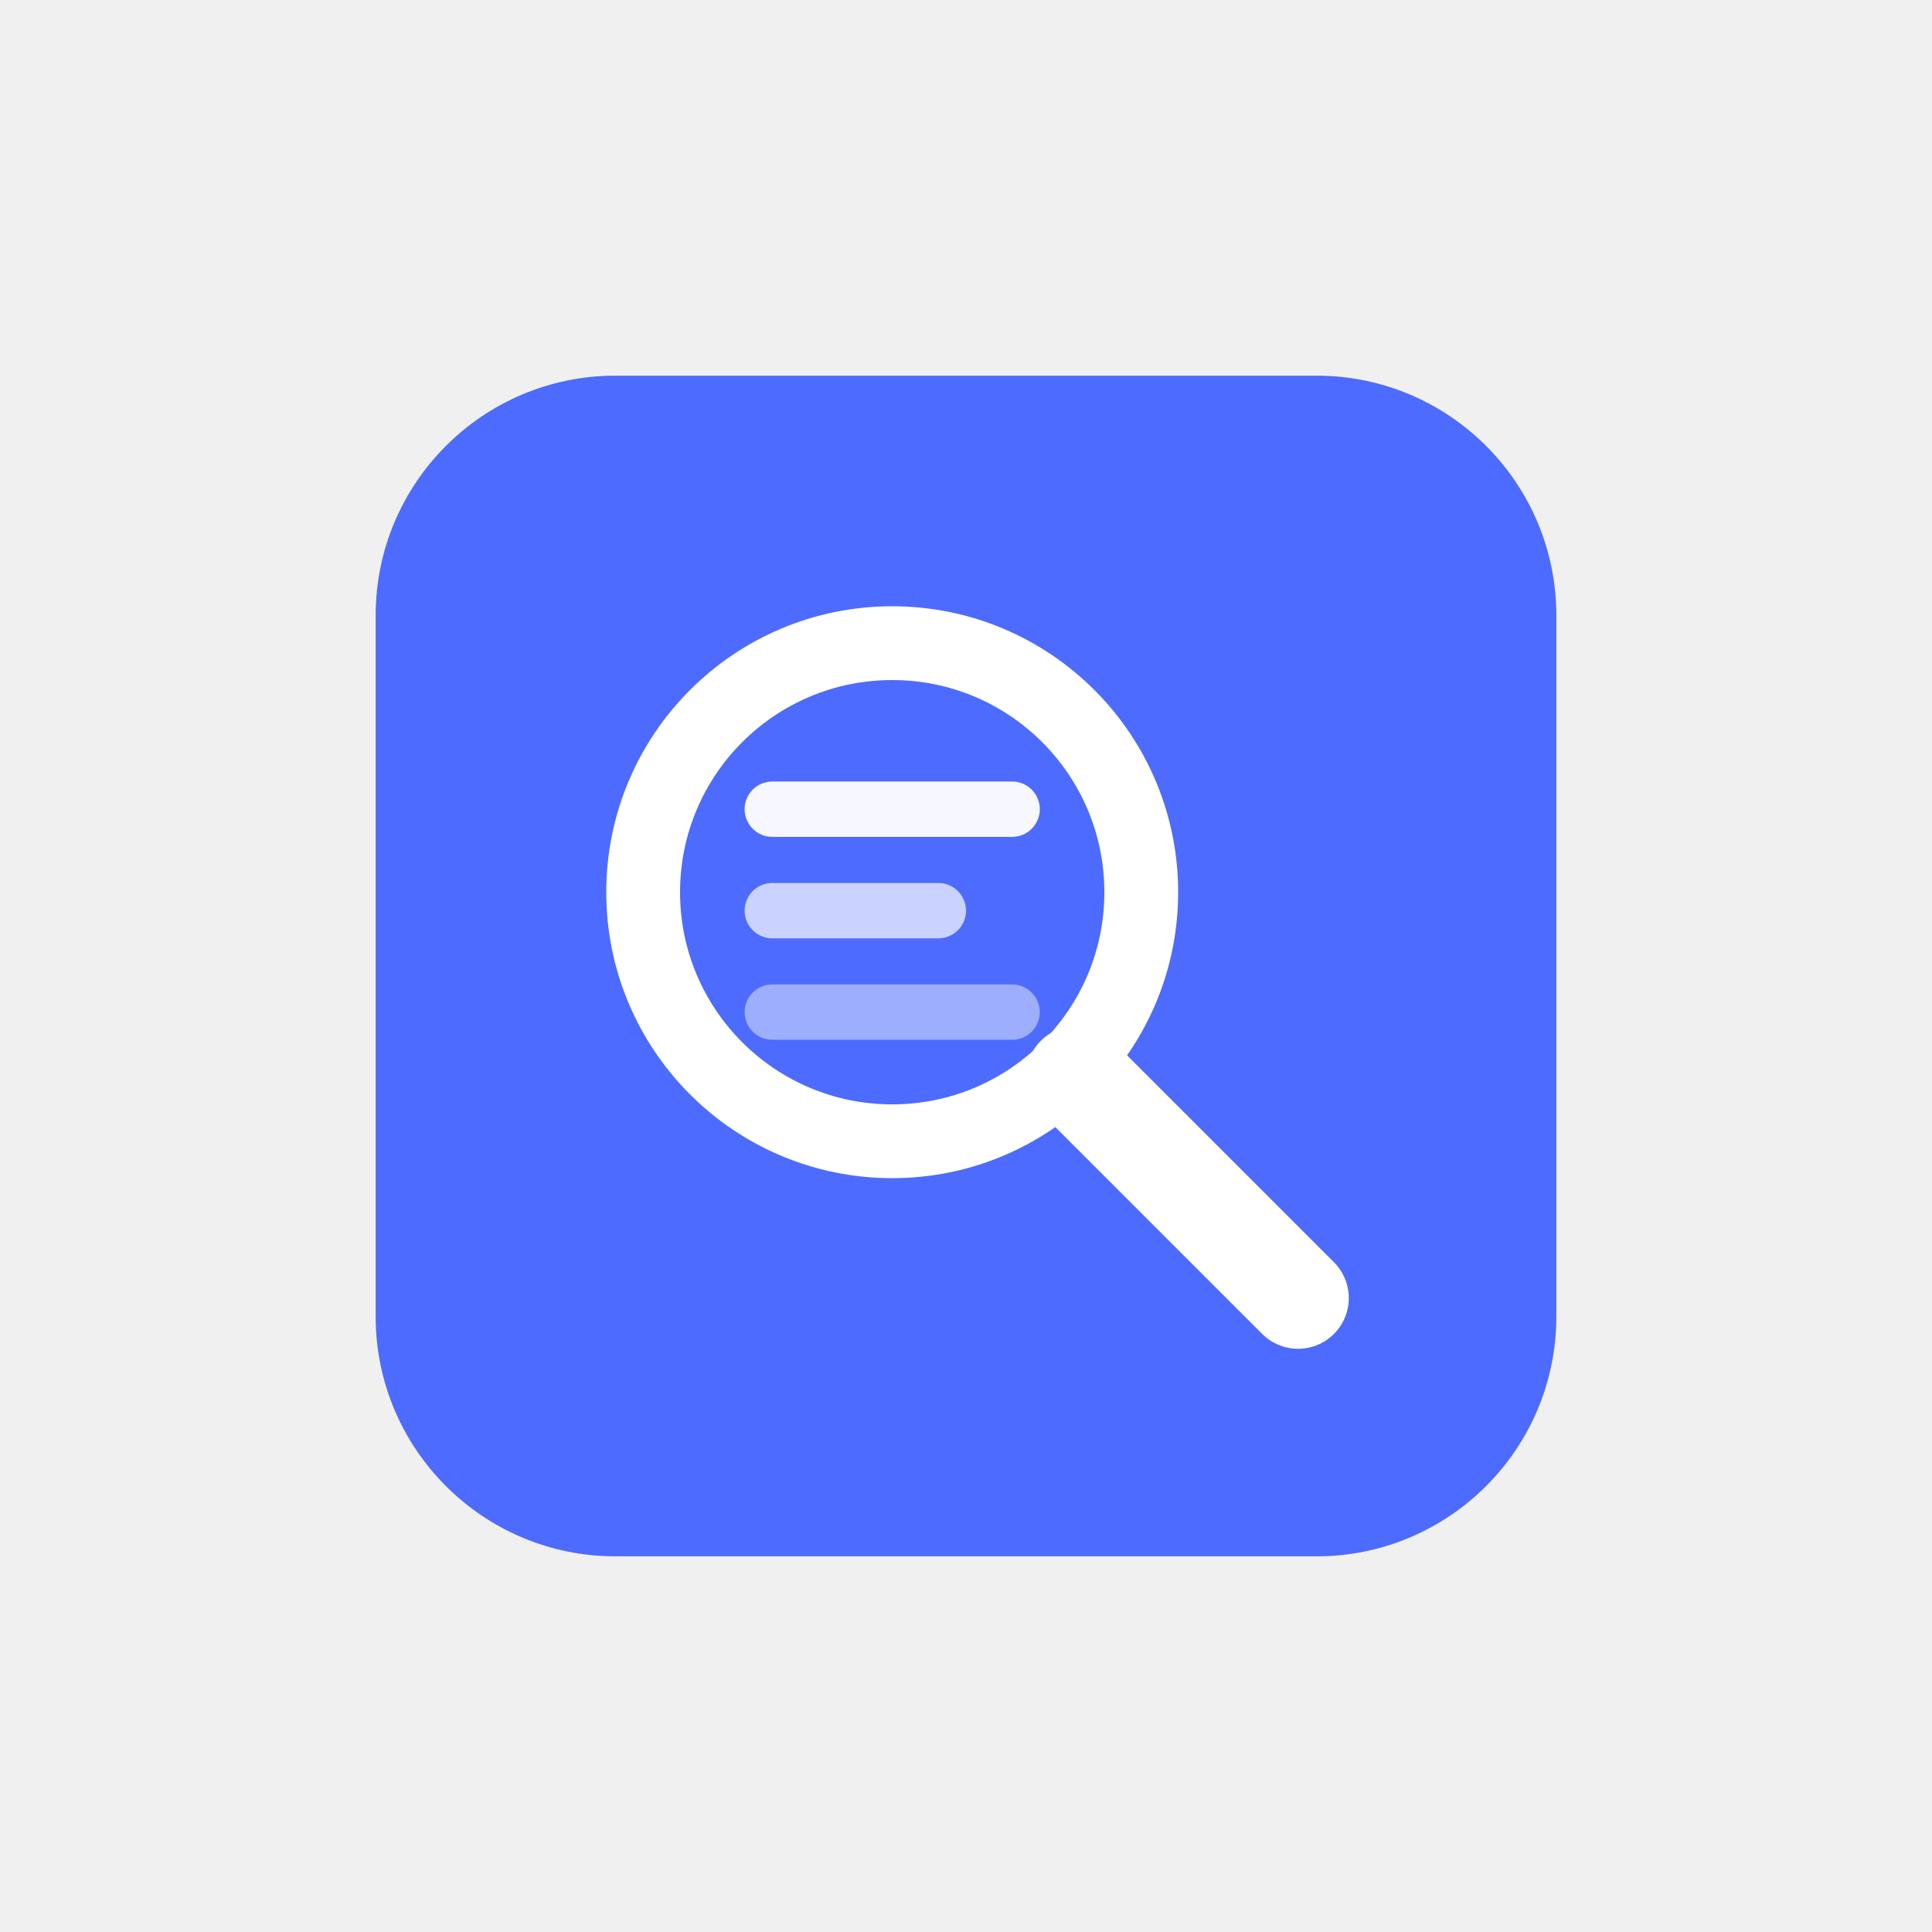
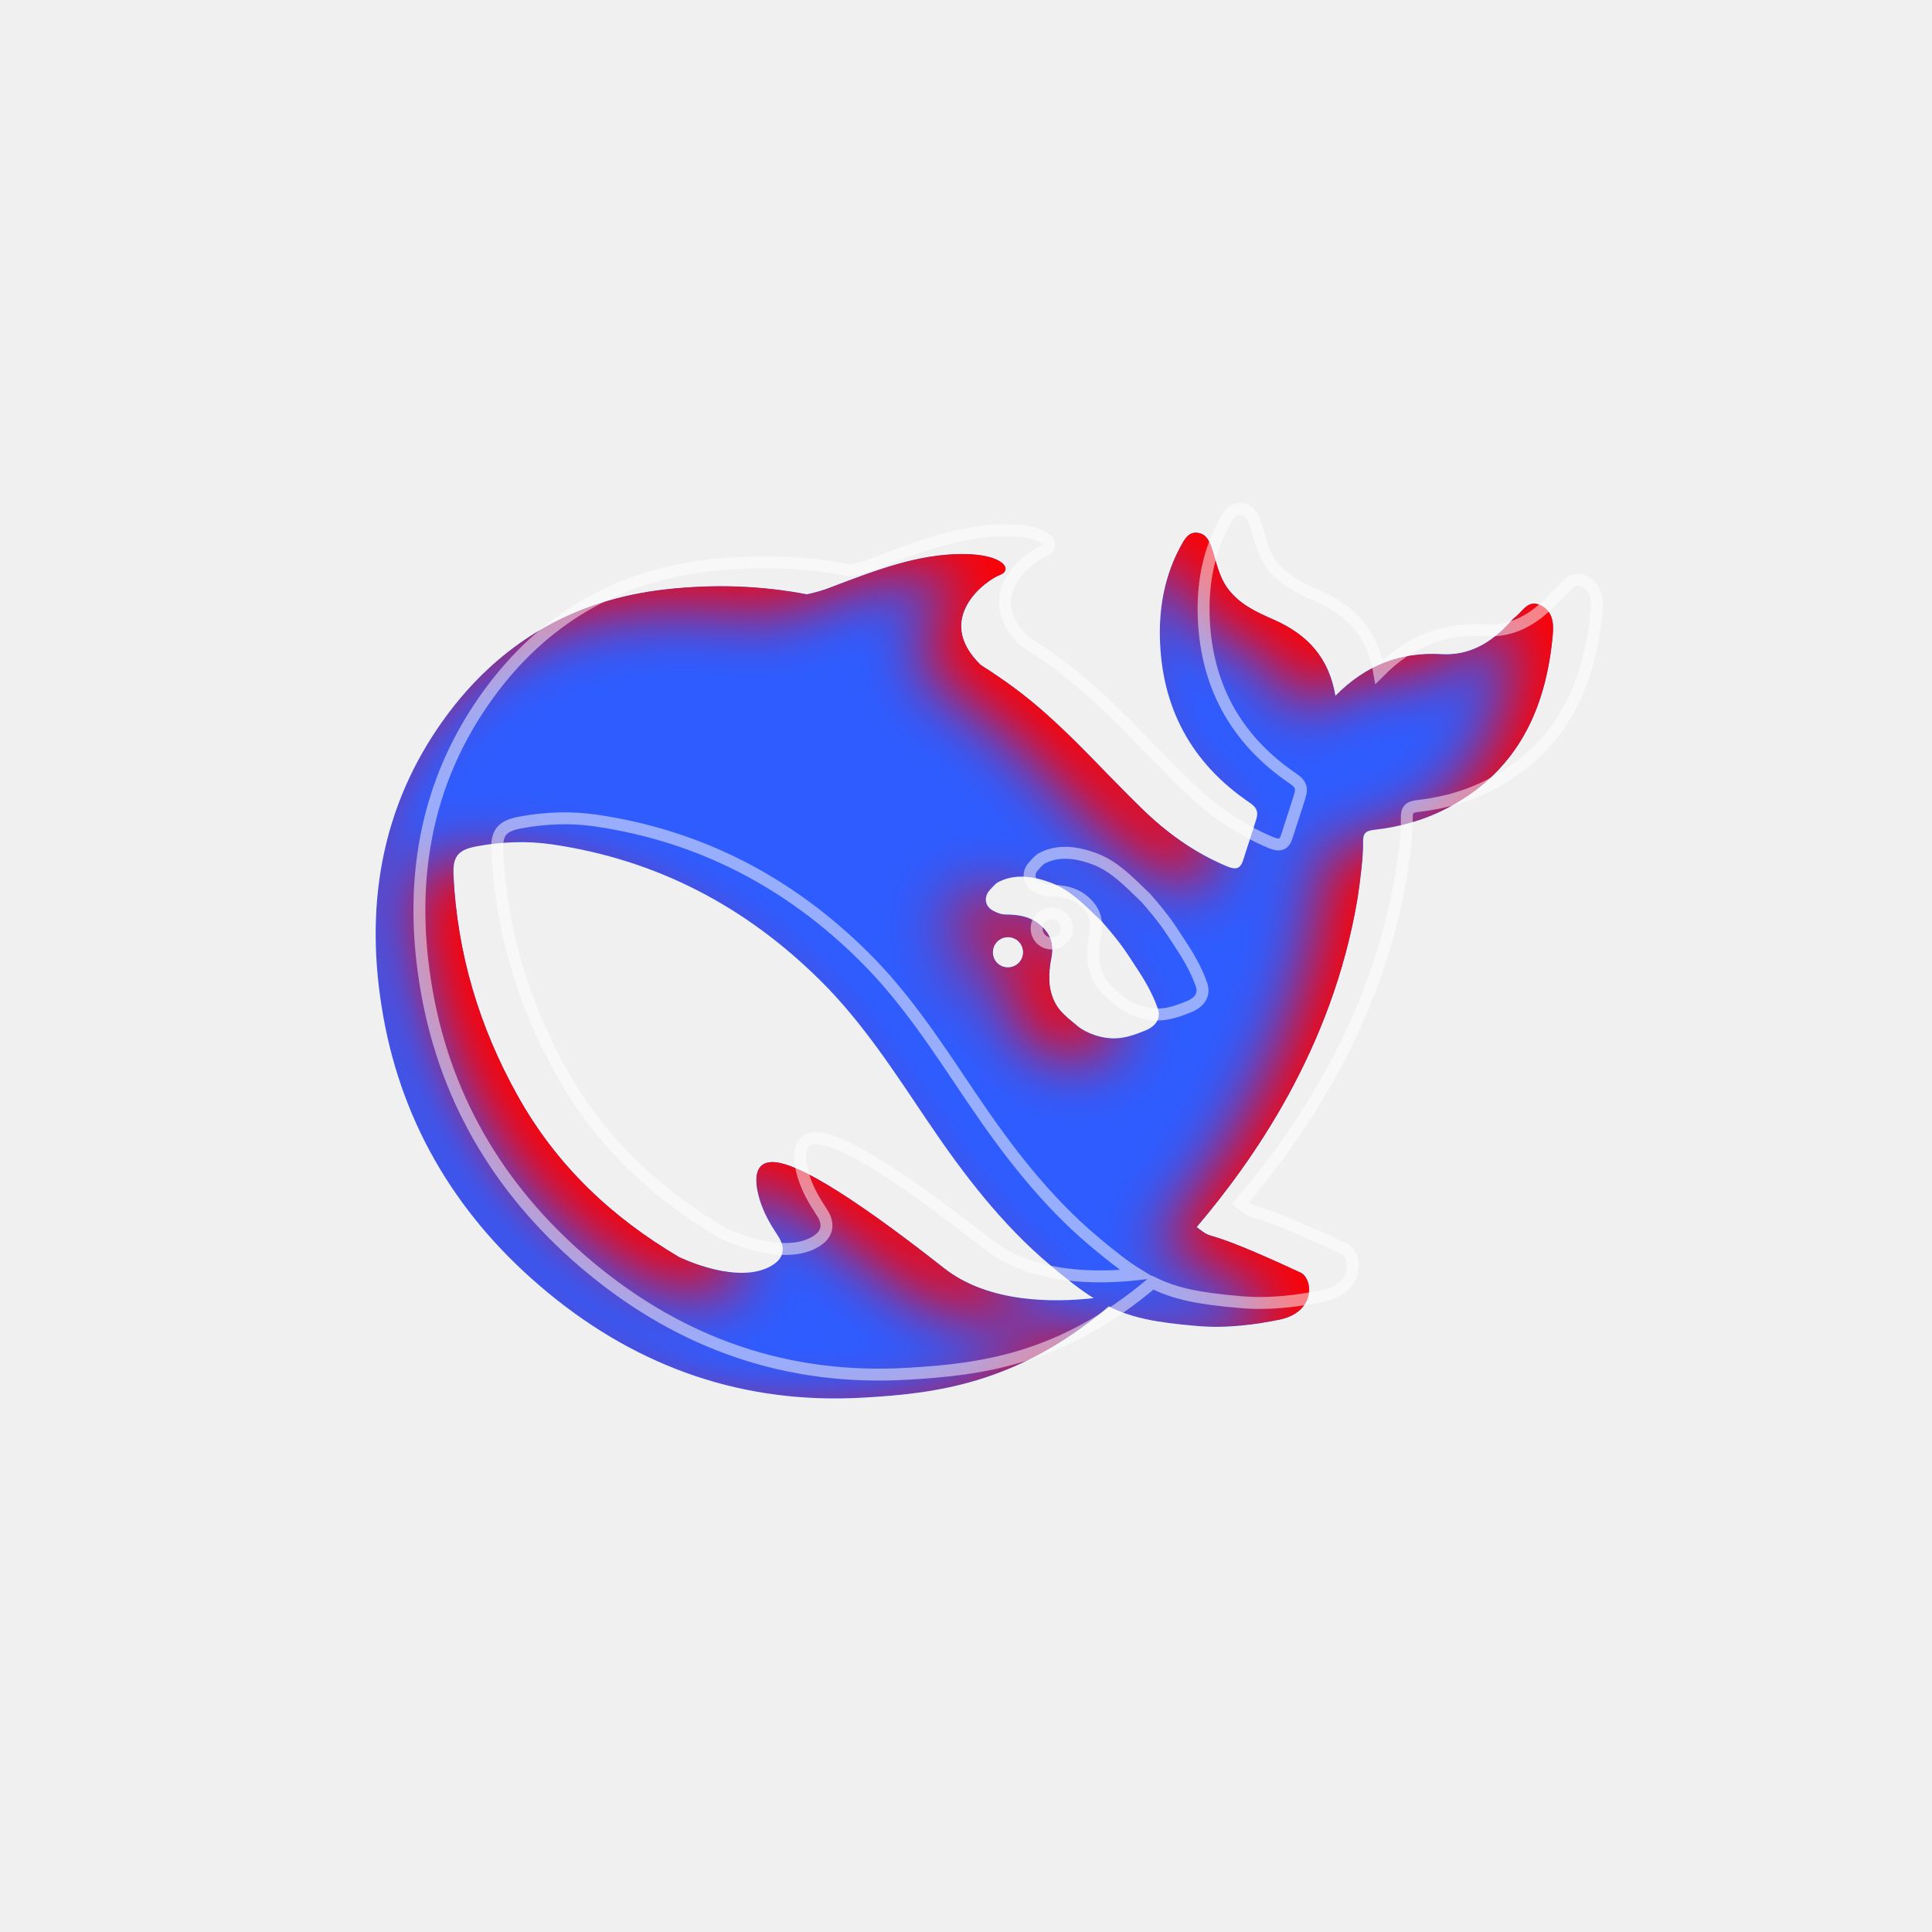
- <svg xmlns="http://www.w3.org/2000/svg" width="36" height="36" viewBox="0 0 36 36" fill="none" role="img" aria-label="dsh-plugin-debugging">
-   <g transform="translate(7 7) scale(0.171875)">
-     <rect width="128" height="128" rx="26" fill="#4D6BFE" />
-     <circle cx="56" cy="56" r="27" fill="none" stroke="#FFFFFF" stroke-width="8" />
-     <line x1="76" y1="76" x2="100" y2="100" stroke="#FFFFFF" stroke-width="11" stroke-linecap="round" />
-     <line x1="43" y1="47" x2="69" y2="47" stroke="#FFFFFF" stroke-width="6" stroke-linecap="round" opacity="0.95" />
-     <line x1="43" y1="58" x2="61" y2="58" stroke="#FFFFFF" stroke-width="6" stroke-linecap="round" opacity="0.7" />
-     <line x1="43" y1="69" x2="69" y2="69" stroke="#FFFFFF" stroke-width="6" stroke-linecap="round" opacity="0.45" />
+ <svg xmlns="http://www.w3.org/2000/svg" width="36" height="36" viewBox="0 0 36 36">
+   <defs>
+     <filter id="s" x="-0.2" y="-0.2" width="1.4" height="1.4" filterUnits="objectBoundingBox" color-interpolation-filters="sRGB">
+       <feColorMatrix in="SourceAlpha" type="matrix" values="0 0 0 0 0  0 0 0 0 0  0 0 0 0 0  0 0 0 1 0" result="a" />
+       <feOffset in="a" dx="-10" dy="5" result="o" />
+       <feGaussianBlur in="o" stdDeviation="8" result="b" />
+       <feComposite in="b" in2="a" operator="arithmetic" k2="-1" k3="1" result="i" />
+       <feColorMatrix in="i" type="matrix" values="0 0 0 0 1  0 0 0 0 0  0 0 0 0 0  0 0 0 1 0" result="r" />
+       <feBlend in="r" in2="SourceGraphic" />
+     </filter>
+     <path id="w" d="M293.079 18.275C289.939 16.742 288.59 19.668 286.755 21.151C286.128 21.63 285.597 22.256 285.066 22.831C280.48 27.725 275.122 30.939 268.126 30.556C257.895 29.981 249.161 33.194 241.436 41.015C239.793 31.373 234.337 25.617 226.037 21.924C221.695 20.007 217.302 18.084 214.259 13.911C212.136 10.94 211.554 7.631 210.492 4.366C209.815 2.398 209.143 0.385 206.873 0.046C204.411 -0.337 203.446 1.727 202.48 3.452C198.618 10.506 197.122 18.275 197.269 26.147C197.608 43.852 205.089 57.953 219.956 67.984C221.644 69.134 222.079 70.284 221.548 71.965C220.532 75.421 219.329 78.776 218.268 82.233C217.59 84.437 216.58 84.922 214.214 83.958C206.055 80.552 199.008 75.511 192.779 69.422C182.209 59.205 172.649 47.928 160.73 39.098C157.929 37.034 155.128 35.118 152.23 33.29C140.068 21.489 153.824 11.796 157.008 10.646C160.34 9.445 158.166 5.318 147.403 5.369C136.641 5.414 126.793 9.017 114.241 13.816C112.405 14.537 110.474 15.061 108.498 15.496C97.109 13.336 85.279 12.857 72.925 14.25C49.662 16.838 31.079 27.827 17.42 46.586C1.012 69.134 -2.851 94.756 1.875 121.476C6.843 149.64 21.231 172.954 43.337 191.184C66.262 210.083 92.665 219.348 122.79 217.571C141.085 216.517 161.452 214.07 184.427 194.64C190.221 197.522 196.303 198.672 206.387 199.534C214.156 200.256 221.638 199.151 227.431 197.95C236.505 196.033 235.878 187.638 232.598 186.098C206.003 173.721 211.842 178.757 206.534 174.679C220.046 158.706 240.688 130.312 247.057 91.65C247.683 87.382 248.483 81.37 248.387 77.913C248.336 75.805 248.822 74.987 251.232 74.744C257.895 73.978 264.36 72.157 270.301 68.892C287.535 59.486 294.485 44.037 296.122 25.521C296.365 22.69 296.071 19.764 293.079 18.275ZM142.914 184.948C117.137 164.699 104.636 158.035 99.475 158.323C94.648 158.611 95.517 164.131 96.579 167.728C97.691 171.28 99.137 173.727 101.164 176.846C102.564 178.91 103.53 181.977 99.763 184.283C91.463 189.414 77.031 182.558 76.353 182.22C59.554 172.334 45.511 159.288 35.613 141.443C26.053 124.268 20.502 105.841 19.588 86.175C19.345 81.427 20.745 79.747 25.477 78.885C31.706 77.734 38.126 77.492 44.348 78.405C70.655 82.245 93.049 93.995 111.823 112.614C122.541 123.214 130.649 135.884 139 148.26C147.882 161.403 157.437 173.925 169.605 184.194C173.902 187.791 177.33 190.526 180.61 192.545C170.718 193.65 154.208 193.873 142.914 184.948ZM155.269 105.547C155.269 103.439 156.957 101.758 159.08 101.758C159.56 101.758 159.994 101.854 160.385 101.995C160.915 102.186 161.401 102.474 161.785 102.908C162.463 103.579 162.846 104.538 162.846 105.547C162.846 107.656 161.158 109.336 159.035 109.336C156.912 109.336 155.269 107.656 155.269 105.547ZM193.642 125.214C191.18 126.223 188.718 127.086 186.352 127.182C182.682 127.373 178.679 125.884 176.505 124.064C173.129 121.233 170.711 119.648 169.701 114.71C169.266 112.601 169.509 109.336 169.893 107.464C170.763 103.432 169.797 100.845 166.952 98.493C164.637 96.576 161.689 96.046 158.453 96.046C157.245 96.046 156.139 95.516 155.314 95.088C153.965 94.417 152.851 92.737 153.913 90.673C154.252 90.002 155.896 88.373 156.279 88.085C160.672 85.587 165.737 86.405 170.424 88.277C174.766 90.053 178.052 93.312 182.778 97.918C187.605 103.483 188.475 105.017 191.225 109.195C193.399 112.46 195.375 115.815 196.732 119.655C197.55 122.051 196.489 124.012 193.642 125.214Z" />
+   </defs>
+   <g transform="translate(7 9.9259) scale(0.0740741)">
+     <use href="#w" fill="#2E5CFF" filter="url(#s)" />
+     <use href="#w" fill="none" stroke="#FFFFFF" stroke-width="3" opacity="0.5" transform="translate(11 -6)" />
  </g>
</svg>
